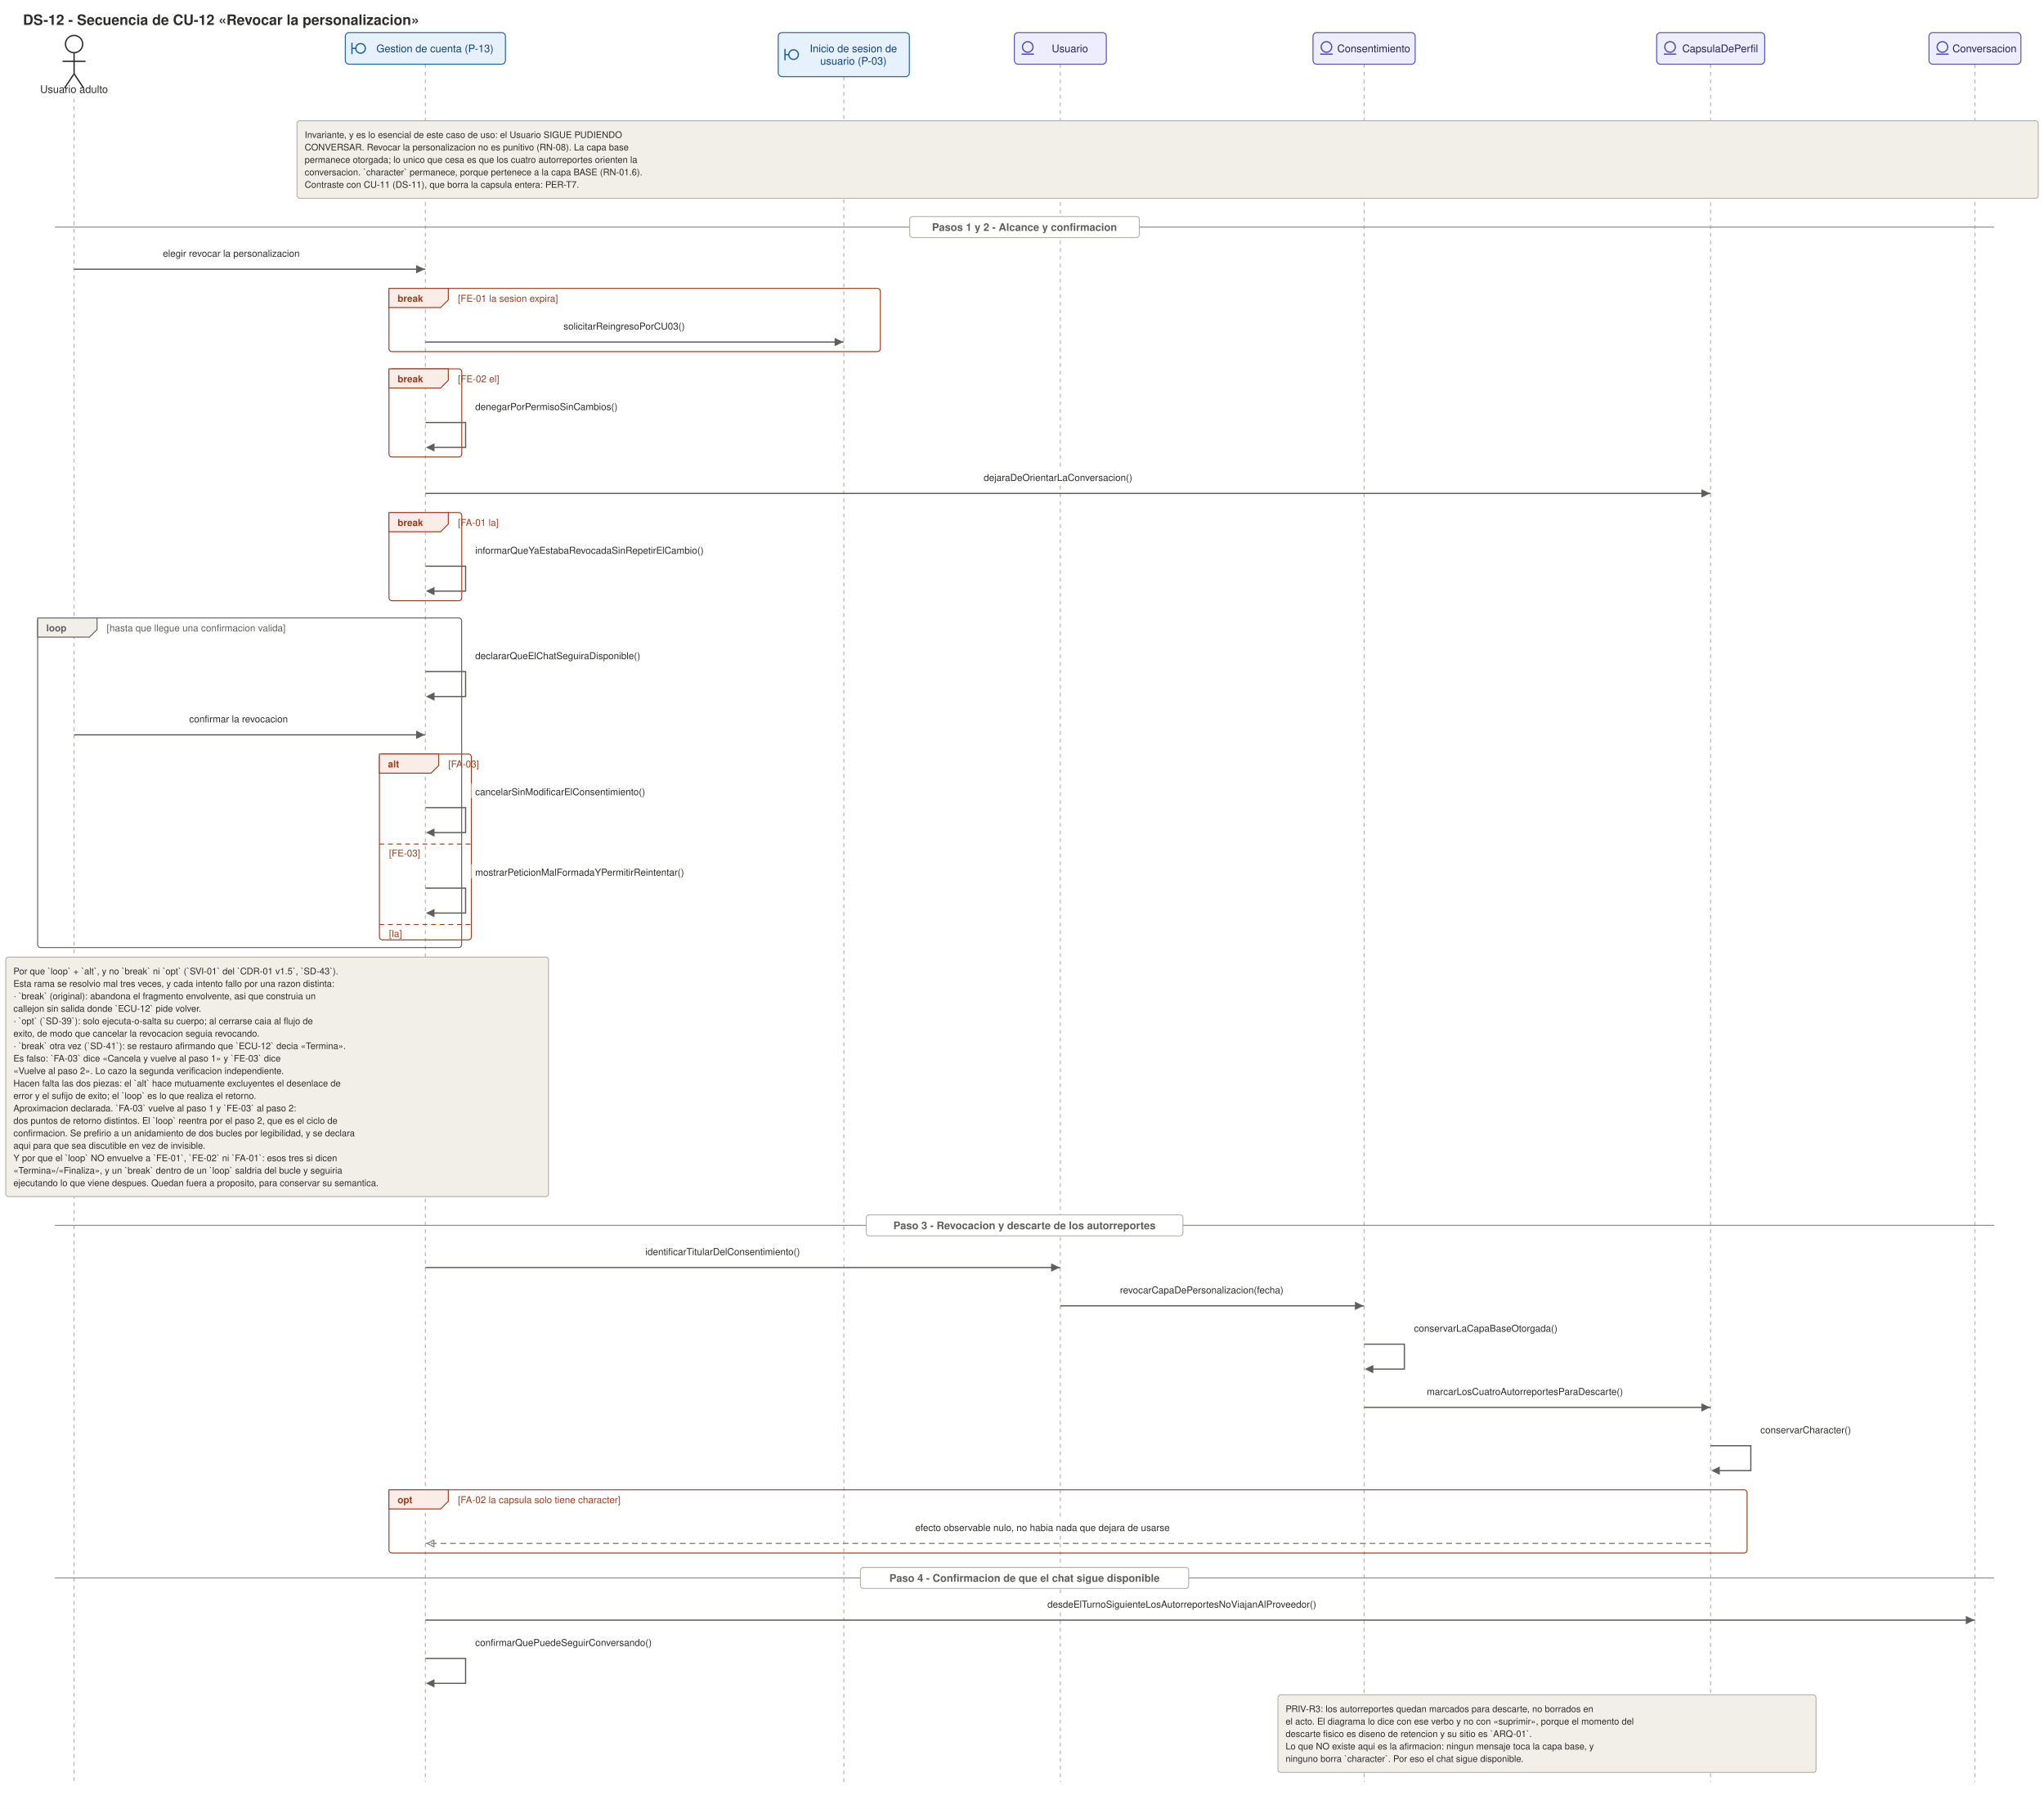
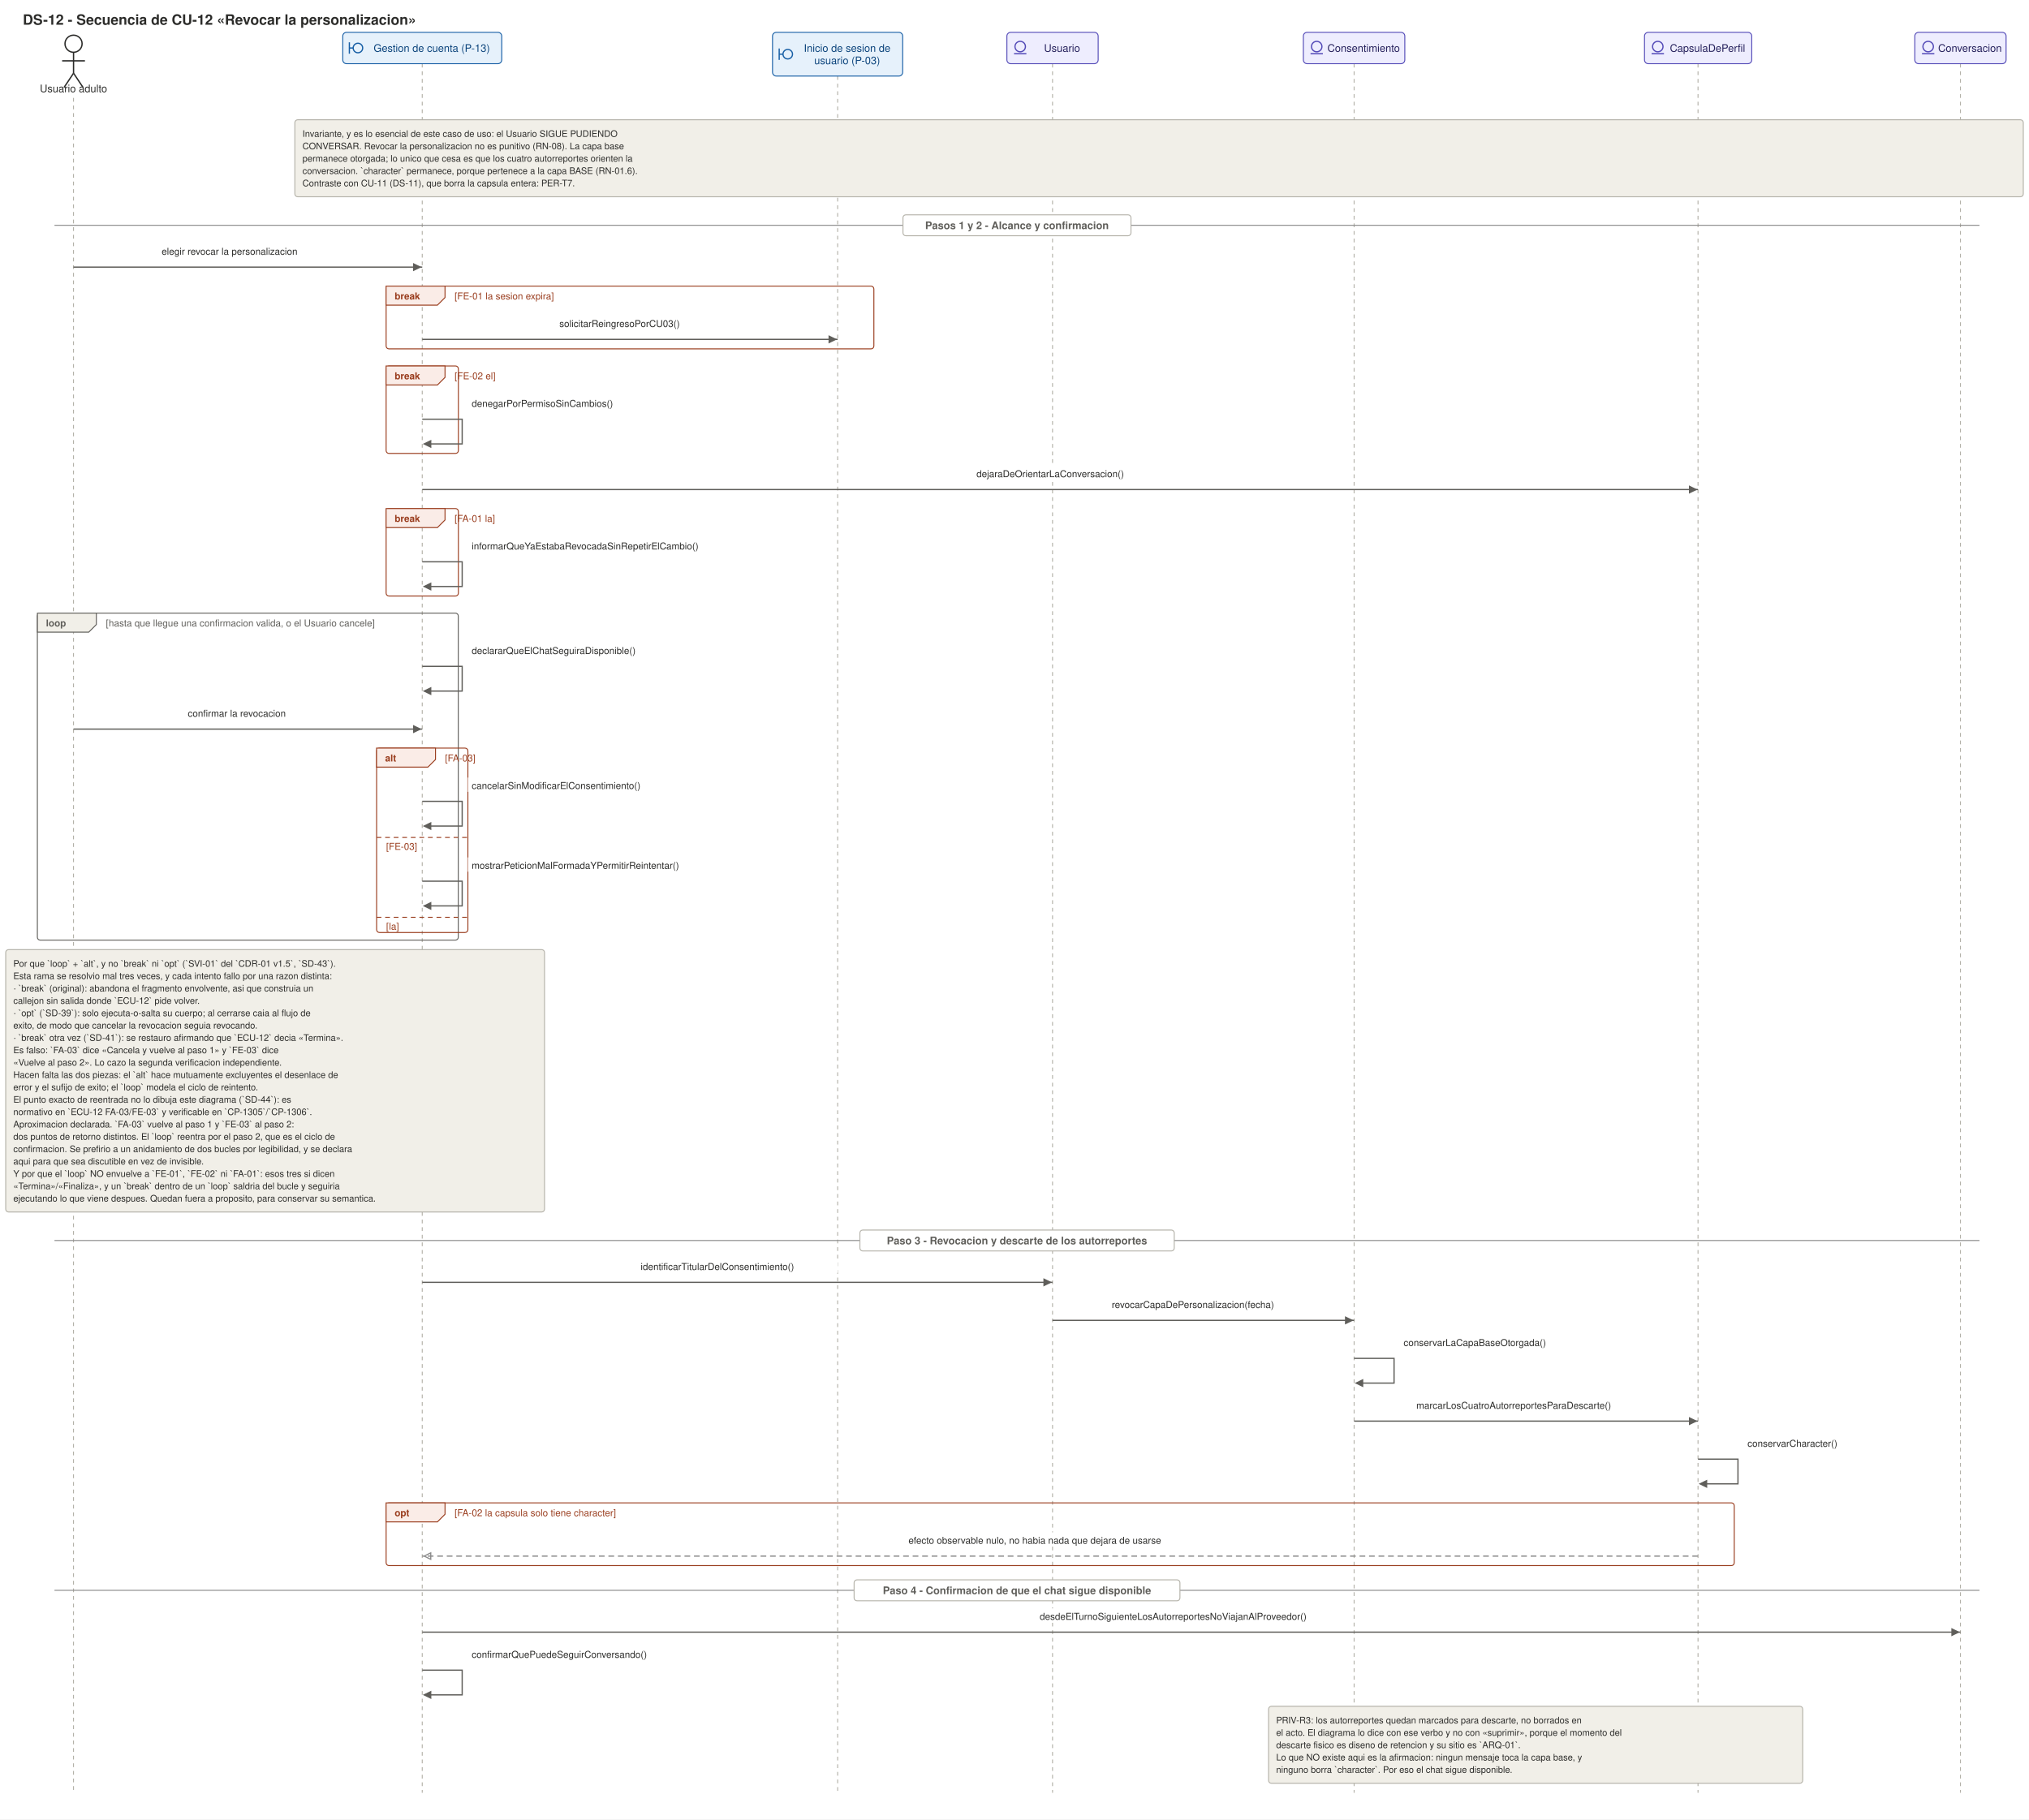
- <svg xmlns="http://www.w3.org/2000/svg" viewBox="0 0 2134 1888" width="2134" height="1888" role="img" aria-labelledby="t d" font-family="Segoe UI, Helvetica, Arial, sans-serif">
-   <rect x="0" y="0" width="2134" height="1888" fill="#FFFFFF" />
+ <svg xmlns="http://www.w3.org/2000/svg" viewBox="0 0 2134 1914" width="2134" height="1914" role="img" aria-labelledby="t d" font-family="Segoe UI, Helvetica, Arial, sans-serif">
+   <rect x="0" y="0" width="2134" height="1914" fill="#FFFFFF" />
  <text x="24" y="26" font-size="15" font-weight="600" fill="#2C2C2A">DS-12 - Secuencia de CU-12 «Revocar la personalizacion»</text>
-   <line x1="77.3" y1="103.0" x2="77.3" y2="1860.0" stroke="#B4B2A9" stroke-width="1" stroke-dasharray="4 4" />
-   <line x1="444.1" y1="67.0" x2="444.1" y2="1860.0" stroke="#B4B2A9" stroke-width="1" stroke-dasharray="4 4" />
-   <line x1="881.0" y1="80.0" x2="881.0" y2="1860.0" stroke="#B4B2A9" stroke-width="1" stroke-dasharray="4 4" />
-   <line x1="1107.0" y1="67.0" x2="1107.0" y2="1860.0" stroke="#B4B2A9" stroke-width="1" stroke-dasharray="4 4" />
-   <line x1="1424.2" y1="67.0" x2="1424.2" y2="1860.0" stroke="#B4B2A9" stroke-width="1" stroke-dasharray="4 4" />
-   <line x1="1785.9" y1="67.0" x2="1785.9" y2="1860.0" stroke="#B4B2A9" stroke-width="1" stroke-dasharray="4 4" />
-   <line x1="2061.9" y1="67.0" x2="2061.9" y2="1860.0" stroke="#B4B2A9" stroke-width="1" stroke-dasharray="4 4" />
+   <line x1="77.3" y1="103.0" x2="77.3" y2="1886.0" stroke="#B4B2A9" stroke-width="1" stroke-dasharray="4 4" />
+   <line x1="444.1" y1="67.0" x2="444.1" y2="1886.0" stroke="#B4B2A9" stroke-width="1" stroke-dasharray="4 4" />
+   <line x1="881.0" y1="80.0" x2="881.0" y2="1886.0" stroke="#B4B2A9" stroke-width="1" stroke-dasharray="4 4" />
+   <line x1="1107.0" y1="67.0" x2="1107.0" y2="1886.0" stroke="#B4B2A9" stroke-width="1" stroke-dasharray="4 4" />
+   <line x1="1424.2" y1="67.0" x2="1424.2" y2="1886.0" stroke="#B4B2A9" stroke-width="1" stroke-dasharray="4 4" />
+   <line x1="1785.9" y1="67.0" x2="1785.9" y2="1886.0" stroke="#B4B2A9" stroke-width="1" stroke-dasharray="4 4" />
+   <line x1="2061.9" y1="67.0" x2="2061.9" y2="1886.0" stroke="#B4B2A9" stroke-width="1" stroke-dasharray="4 4" />
  <rect x="406.1" y="301.0" width="513.0" height="66.0" fill="none" stroke="#993C1D" stroke-width="1" rx="3" />
  <polygon points="406.05,301 468.05,301 468.05,313 460.05,321 406.05,321" fill="#FAECE7" stroke="#993C1D" stroke-width="1" />
  <text x="415.05" y="315" font-size="10" font-weight="600" fill="#993C1D">break</text>
  <text x="478.05" y="315" font-size="10" fill="#993C1D">[FE-01 la sesion expira]</text>
  <rect x="406.1" y="385.0" width="76.0" height="92.0" fill="none" stroke="#993C1D" stroke-width="1" rx="3" />
  <polygon points="406.05,385 468.05,385 468.05,397 460.05,405 406.05,405" fill="#FAECE7" stroke="#993C1D" stroke-width="1" />
  <text x="415.05" y="399" font-size="10" font-weight="600" fill="#993C1D">break</text>
  <text x="478.05" y="399" font-size="10" fill="#993C1D">[FE-02 el]</text>
  <rect x="406.1" y="535.0" width="76.0" height="92.0" fill="none" stroke="#993C1D" stroke-width="1" rx="3" />
  <polygon points="406.05,535 468.05,535 468.05,547 460.05,555 406.05,555" fill="#FAECE7" stroke="#993C1D" stroke-width="1" />
  <text x="415.05" y="549" font-size="10" font-weight="600" fill="#993C1D">break</text>
  <text x="478.05" y="549" font-size="10" fill="#993C1D">[FA-01 la]</text>
  <rect x="39.3" y="645.0" width="442.7" height="344.0" fill="none" stroke="#5F5E5A" stroke-width="1" rx="3" />
  <polygon points="39.35,645 101.35,645 101.35,657 93.35,665 39.35,665" fill="#F1EFE8" stroke="#5F5E5A" stroke-width="1" />
  <text x="48.35" y="659" font-size="10" font-weight="600" fill="#5F5E5A">loop</text>
-   <text x="111.35" y="659" font-size="10" fill="#5F5E5A">[hasta que llegue una confirmacion valida]</text>
+   <text x="111.35" y="659" font-size="10" fill="#5F5E5A">[hasta que llegue una confirmacion valida, o el Usuario cancele]</text>
  <rect x="396.1" y="787.0" width="96.0" height="194.0" fill="none" stroke="#993C1D" stroke-width="1" rx="3" />
  <polygon points="396.05,787 458.05,787 458.05,799 450.05,807 396.05,807" fill="#FAECE7" stroke="#993C1D" stroke-width="1" />
  <text x="405.05" y="801" font-size="10" font-weight="600" fill="#993C1D">alt</text>
  <text x="468.05" y="801" font-size="10" fill="#993C1D">[FA-03]</text>
  <line x1="396.1" y1="881.0" x2="492.1" y2="881.0" stroke="#993C1D" stroke-width="1" stroke-dasharray="5 4" />
  <text x="406.1" y="894.0" font-size="10" fill="#993C1D">[FE-03]</text>
  <line x1="396.1" y1="965.0" x2="492.1" y2="965.0" stroke="#993C1D" stroke-width="1" stroke-dasharray="5 4" />
  <text x="406.1" y="978.0" font-size="10" fill="#993C1D">[la]</text>
-   <rect x="406.1" y="1555.0" width="1417.9" height="66.0" fill="none" stroke="#993C1D" stroke-width="1" rx="3" />
-   <polygon points="406.05,1555 468.05,1555 468.05,1567 460.05,1575 406.05,1575" fill="#FAECE7" stroke="#993C1D" stroke-width="1" />
-   <text x="415.05" y="1569" font-size="10" font-weight="600" fill="#993C1D">opt</text>
-   <text x="478.05" y="1569" font-size="10" fill="#993C1D">[FA-02 la capsula solo tiene character]</text>
+   <rect x="406.1" y="1581.0" width="1417.9" height="66.0" fill="none" stroke="#993C1D" stroke-width="1" rx="3" />
+   <polygon points="406.05,1581 468.05,1581 468.05,1593 460.05,1601 406.05,1601" fill="#FAECE7" stroke="#993C1D" stroke-width="1" />
+   <text x="415.05" y="1595" font-size="10" font-weight="600" fill="#993C1D">opt</text>
+   <text x="478.05" y="1595" font-size="10" fill="#993C1D">[FA-02 la capsula solo tiene character]</text>
  <line x1="57.3" y1="237.0" x2="2081.9" y2="237.0" stroke="#8a8a8a" stroke-width="1" />
  <rect x="949.7" y="226.0" width="239.8" height="22" rx="3" fill="#FFFFFF" stroke="#B4B2A9" stroke-width="1" />
  <text x="1069.6" y="241.0" font-size="11" font-weight="600" text-anchor="middle" fill="#5F5E5A">Pasos 1 y 2 - Alcance y confirmacion</text>
-   <line x1="57.3" y1="1279.0" x2="2081.9" y2="1279.0" stroke="#8a8a8a" stroke-width="1" />
-   <rect x="904.4" y="1268.0" width="330.6" height="22" rx="3" fill="#FFFFFF" stroke="#B4B2A9" stroke-width="1" />
-   <text x="1069.6" y="1283.0" font-size="11" font-weight="600" text-anchor="middle" fill="#5F5E5A">Paso 3 - Revocacion y descarte de los autorreportes</text>
-   <line x1="57.3" y1="1647.0" x2="2081.9" y2="1647.0" stroke="#8a8a8a" stroke-width="1" />
-   <rect x="898.3" y="1636.0" width="342.7" height="22" rx="3" fill="#FFFFFF" stroke="#B4B2A9" stroke-width="1" />
-   <text x="1069.6" y="1651.0" font-size="11" font-weight="600" text-anchor="middle" fill="#5F5E5A">Paso 4 - Confirmacion de que el chat sigue disponible</text>
+   <line x1="57.3" y1="1305.0" x2="2081.9" y2="1305.0" stroke="#8a8a8a" stroke-width="1" />
+   <rect x="904.4" y="1294.0" width="330.6" height="22" rx="3" fill="#FFFFFF" stroke="#B4B2A9" stroke-width="1" />
+   <text x="1069.6" y="1309.0" font-size="11" font-weight="600" text-anchor="middle" fill="#5F5E5A">Paso 3 - Revocacion y descarte de los autorreportes</text>
+   <line x1="57.3" y1="1673.0" x2="2081.9" y2="1673.0" stroke="#8a8a8a" stroke-width="1" />
+   <rect x="898.3" y="1662.0" width="342.7" height="22" rx="3" fill="#FFFFFF" stroke="#B4B2A9" stroke-width="1" />
+   <text x="1069.6" y="1677.0" font-size="11" font-weight="600" text-anchor="middle" fill="#5F5E5A">Paso 4 - Confirmacion de que el chat sigue disponible</text>
  <line x1="77.3" y1="281.0" x2="444.1" y2="281.0" stroke="#5F5E5A" stroke-width="1.3" />
  <polygon points="442.05,281 435.05,277.6 435.05,284.4" fill="#5F5E5A" stroke="#5F5E5A" stroke-width="1.2" />
  <rect x="166.0" y="256.0" width="189.5" height="15.0" fill="#FFFFFF" />
  <text x="170.0" y="268.0" font-size="10" fill="#2C2C2A">elegir revocar la personalizacion</text>
  <line x1="444.1" y1="357.0" x2="881.0" y2="357.0" stroke="#5F5E5A" stroke-width="1.3" />
  <polygon points="879,357 872,353.6 872,360.4" fill="#5F5E5A" stroke="#5F5E5A" stroke-width="1.2" />
  <rect x="584.3" y="332.0" width="156.5" height="15.0" fill="#FFFFFF" />
  <text x="588.3" y="344.0" font-size="10" fill="#2C2C2A">solicitarReingresoPorCU03()</text>
  <polyline points="444.1,441.0 486.1,441.0 486.1,467.0 453.1,467.0" fill="none" stroke="#5F5E5A" stroke-width="1.3" />
  <polygon points="446.05,467 453.05,463.6 453.05,470.4" fill="#5F5E5A" stroke="#5F5E5A" stroke-width="1.2" />
  <rect x="492.1" y="416.0" width="167.5" height="15.0" fill="#FFFFFF" />
  <text x="496.1" y="428.0" font-size="10" fill="#2C2C2A">denegarPorPermisoSinCambios()</text>
  <line x1="444.1" y1="515.0" x2="1785.9" y2="515.0" stroke="#5F5E5A" stroke-width="1.3" />
  <polygon points="1783.95,515 1776.95,511.6 1776.95,518.4" fill="#5F5E5A" stroke="#5F5E5A" stroke-width="1.2" />
  <rect x="1023.0" y="490.0" width="184.0" height="15.0" fill="#FFFFFF" />
  <text x="1027.0" y="502.0" font-size="10" fill="#2C2C2A">dejaraDeOrientarLaConversacion()</text>
  <polyline points="444.1,591.0 486.1,591.0 486.1,617.0 453.1,617.0" fill="none" stroke="#5F5E5A" stroke-width="1.3" />
  <polygon points="446.05,617 453.05,613.6 453.05,620.4" fill="#5F5E5A" stroke="#5F5E5A" stroke-width="1.2" />
  <rect x="492.1" y="566.0" width="266.5" height="15.0" fill="#FFFFFF" />
  <text x="496.1" y="578.0" font-size="10" fill="#2C2C2A">informarQueYaEstabaRevocadaSinRepetirElCambio()</text>
  <polyline points="444.1,701.0 486.1,701.0 486.1,727.0 453.1,727.0" fill="none" stroke="#5F5E5A" stroke-width="1.3" />
  <polygon points="446.05,727 453.05,723.6 453.05,730.4" fill="#5F5E5A" stroke="#5F5E5A" stroke-width="1.2" />
  <rect x="492.1" y="676.0" width="206.0" height="15.0" fill="#FFFFFF" />
  <text x="496.1" y="688.0" font-size="10" fill="#2C2C2A">declararQueElChatSeguiraDisponible()</text>
  <line x1="77.3" y1="767.0" x2="444.1" y2="767.0" stroke="#5F5E5A" stroke-width="1.3" />
  <polygon points="442.05,767 435.05,763.6 435.05,770.4" fill="#5F5E5A" stroke="#5F5E5A" stroke-width="1.2" />
  <rect x="193.5" y="742.0" width="134.5" height="15.0" fill="#FFFFFF" />
  <text x="197.5" y="754.0" font-size="10" fill="#2C2C2A">confirmar la revocacion</text>
  <polyline points="444.1,843.0 486.1,843.0 486.1,869.0 453.1,869.0" fill="none" stroke="#5F5E5A" stroke-width="1.3" />
  <polygon points="446.05,869 453.05,865.6 453.05,872.4" fill="#5F5E5A" stroke="#5F5E5A" stroke-width="1.2" />
  <rect x="492.1" y="818.0" width="217.0" height="15.0" fill="#FFFFFF" />
  <text x="496.1" y="830.0" font-size="10" fill="#2C2C2A">cancelarSinModificarElConsentimiento()</text>
  <polyline points="444.1,927.0 486.1,927.0 486.1,953.0 453.1,953.0" fill="none" stroke="#5F5E5A" stroke-width="1.3" />
  <polygon points="446.05,953 453.05,949.6 453.05,956.4" fill="#5F5E5A" stroke="#5F5E5A" stroke-width="1.2" />
  <rect x="492.1" y="902.0" width="261.0" height="15.0" fill="#FFFFFF" />
  <text x="496.1" y="914.0" font-size="10" fill="#2C2C2A">mostrarPeticionMalFormadaYPermitirReintentar()</text>
-   <line x1="444.1" y1="1323.0" x2="1107.0" y2="1323.0" stroke="#5F5E5A" stroke-width="1.3" />
-   <polygon points="1105.0,1323 1098.0,1319.6 1098.0,1326.4" fill="#5F5E5A" stroke="#5F5E5A" stroke-width="1.2" />
-   <rect x="669.8" y="1298.0" width="211.5" height="15.0" fill="#FFFFFF" />
-   <text x="673.8" y="1310.0" font-size="10" fill="#2C2C2A">identificarTitularDelConsentimiento()</text>
-   <line x1="1107.0" y1="1363.0" x2="1424.2" y2="1363.0" stroke="#5F5E5A" stroke-width="1.3" />
-   <polygon points="1422.2,1363 1415.2,1359.6 1415.2,1366.4" fill="#5F5E5A" stroke="#5F5E5A" stroke-width="1.2" />
-   <rect x="1165.3" y="1338.0" width="200.5" height="15.0" fill="#FFFFFF" />
-   <text x="1169.3" y="1350.0" font-size="10" fill="#2C2C2A">revocarCapaDePersonalizacion(fecha)</text>
-   <polyline points="1424.2,1403.0 1466.2,1403.0 1466.2,1429.0 1433.2,1429.0" fill="none" stroke="#5F5E5A" stroke-width="1.3" />
-   <polygon points="1426.2,1429 1433.2,1425.6 1433.2,1432.4" fill="#5F5E5A" stroke="#5F5E5A" stroke-width="1.2" />
-   <rect x="1472.2" y="1378.0" width="167.5" height="15.0" fill="#FFFFFF" />
-   <text x="1476.2" y="1390.0" font-size="10" fill="#2C2C2A">conservarLaCapaBaseOtorgada()</text>
-   <line x1="1424.2" y1="1469.0" x2="1785.9" y2="1469.0" stroke="#5F5E5A" stroke-width="1.3" />
-   <polygon points="1783.95,1469 1776.95,1465.6 1776.95,1472.4" fill="#5F5E5A" stroke="#5F5E5A" stroke-width="1.2" />
-   <rect x="1485.6" y="1444.0" width="239.0" height="15.0" fill="#FFFFFF" />
-   <text x="1489.6" y="1456.0" font-size="10" fill="#2C2C2A">marcarLosCuatroAutorreportesParaDescarte()</text>
-   <polyline points="1785.9,1509.0 1827.9,1509.0 1827.9,1535.0 1794.9,1535.0" fill="none" stroke="#5F5E5A" stroke-width="1.3" />
-   <polygon points="1787.95,1535 1794.95,1531.6 1794.95,1538.4" fill="#5F5E5A" stroke="#5F5E5A" stroke-width="1.2" />
-   <rect x="1833.9" y="1484.0" width="118.0" height="15.0" fill="#FFFFFF" />
-   <text x="1837.9" y="1496.0" font-size="10" fill="#2C2C2A">conservarCharacter()</text>
-   <line x1="1785.9" y1="1611.0" x2="444.1" y2="1611.0" stroke="#8a8a8a" stroke-width="1.3" stroke-dasharray="6 4" />
-   <polygon points="446.05,1611 453.05,1607.6 453.05,1614.4" fill="none" stroke="#8a8a8a" stroke-width="1.2" />
-   <rect x="951.5" y="1586.0" width="327.0" height="15.0" fill="#FFFFFF" />
-   <text x="955.5" y="1598.0" font-size="10" fill="#2C2C2A">efecto observable nulo, no habia nada que dejara de usarse</text>
-   <line x1="444.1" y1="1691.0" x2="2061.9" y2="1691.0" stroke="#5F5E5A" stroke-width="1.3" />
-   <polygon points="2059.95,1691 2052.95,1687.6 2052.95,1694.4" fill="#5F5E5A" stroke="#5F5E5A" stroke-width="1.2" />
-   <rect x="1089.5" y="1666.0" width="327.0" height="15.0" fill="#FFFFFF" />
-   <text x="1093.5" y="1678.0" font-size="10" fill="#2C2C2A">desdeElTurnoSiguienteLosAutorreportesNoViajanAlProveedor()</text>
-   <polyline points="444.1,1731.0 486.1,1731.0 486.1,1757.0 453.1,1757.0" fill="none" stroke="#5F5E5A" stroke-width="1.3" />
-   <polygon points="446.05,1757 453.05,1753.6 453.05,1760.4" fill="#5F5E5A" stroke="#5F5E5A" stroke-width="1.2" />
-   <rect x="492.1" y="1706.0" width="206.0" height="15.0" fill="#FFFFFF" />
-   <text x="496.1" y="1718.0" font-size="10" fill="#2C2C2A">confirmarQuePuedeSeguirConversando()</text>
+   <line x1="444.1" y1="1349.0" x2="1107.0" y2="1349.0" stroke="#5F5E5A" stroke-width="1.3" />
+   <polygon points="1105.0,1349 1098.0,1345.6 1098.0,1352.4" fill="#5F5E5A" stroke="#5F5E5A" stroke-width="1.2" />
+   <rect x="669.8" y="1324.0" width="211.5" height="15.0" fill="#FFFFFF" />
+   <text x="673.8" y="1336.0" font-size="10" fill="#2C2C2A">identificarTitularDelConsentimiento()</text>
+   <line x1="1107.0" y1="1389.0" x2="1424.2" y2="1389.0" stroke="#5F5E5A" stroke-width="1.3" />
+   <polygon points="1422.2,1389 1415.2,1385.6 1415.2,1392.4" fill="#5F5E5A" stroke="#5F5E5A" stroke-width="1.2" />
+   <rect x="1165.3" y="1364.0" width="200.5" height="15.0" fill="#FFFFFF" />
+   <text x="1169.3" y="1376.0" font-size="10" fill="#2C2C2A">revocarCapaDePersonalizacion(fecha)</text>
+   <polyline points="1424.2,1429.0 1466.2,1429.0 1466.2,1455.0 1433.2,1455.0" fill="none" stroke="#5F5E5A" stroke-width="1.3" />
+   <polygon points="1426.2,1455 1433.2,1451.6 1433.2,1458.4" fill="#5F5E5A" stroke="#5F5E5A" stroke-width="1.2" />
+   <rect x="1472.2" y="1404.0" width="167.5" height="15.0" fill="#FFFFFF" />
+   <text x="1476.2" y="1416.0" font-size="10" fill="#2C2C2A">conservarLaCapaBaseOtorgada()</text>
+   <line x1="1424.2" y1="1495.0" x2="1785.9" y2="1495.0" stroke="#5F5E5A" stroke-width="1.3" />
+   <polygon points="1783.95,1495 1776.95,1491.6 1776.95,1498.4" fill="#5F5E5A" stroke="#5F5E5A" stroke-width="1.2" />
+   <rect x="1485.6" y="1470.0" width="239.0" height="15.0" fill="#FFFFFF" />
+   <text x="1489.6" y="1482.0" font-size="10" fill="#2C2C2A">marcarLosCuatroAutorreportesParaDescarte()</text>
+   <polyline points="1785.9,1535.0 1827.9,1535.0 1827.9,1561.0 1794.9,1561.0" fill="none" stroke="#5F5E5A" stroke-width="1.3" />
+   <polygon points="1787.95,1561 1794.95,1557.6 1794.95,1564.4" fill="#5F5E5A" stroke="#5F5E5A" stroke-width="1.2" />
+   <rect x="1833.9" y="1510.0" width="118.0" height="15.0" fill="#FFFFFF" />
+   <text x="1837.9" y="1522.0" font-size="10" fill="#2C2C2A">conservarCharacter()</text>
+   <line x1="1785.9" y1="1637.0" x2="444.1" y2="1637.0" stroke="#8a8a8a" stroke-width="1.3" stroke-dasharray="6 4" />
+   <polygon points="446.05,1637 453.05,1633.6 453.05,1640.4" fill="none" stroke="#8a8a8a" stroke-width="1.2" />
+   <rect x="951.5" y="1612.0" width="327.0" height="15.0" fill="#FFFFFF" />
+   <text x="955.5" y="1624.0" font-size="10" fill="#2C2C2A">efecto observable nulo, no habia nada que dejara de usarse</text>
+   <line x1="444.1" y1="1717.0" x2="2061.9" y2="1717.0" stroke="#5F5E5A" stroke-width="1.3" />
+   <polygon points="2059.95,1717 2052.95,1713.6 2052.95,1720.4" fill="#5F5E5A" stroke="#5F5E5A" stroke-width="1.2" />
+   <rect x="1089.5" y="1692.0" width="327.0" height="15.0" fill="#FFFFFF" />
+   <text x="1093.5" y="1704.0" font-size="10" fill="#2C2C2A">desdeElTurnoSiguienteLosAutorreportesNoViajanAlProveedor()</text>
+   <polyline points="444.1,1757.0 486.1,1757.0 486.1,1783.0 453.1,1783.0" fill="none" stroke="#5F5E5A" stroke-width="1.3" />
+   <polygon points="446.05,1783 453.05,1779.6 453.05,1786.4" fill="#5F5E5A" stroke="#5F5E5A" stroke-width="1.2" />
+   <rect x="492.1" y="1732.0" width="206.0" height="15.0" fill="#FFFFFF" />
+   <text x="496.1" y="1744.0" font-size="10" fill="#2C2C2A">confirmarQuePuedeSeguirConversando()</text>
  <rect x="310.1" y="126.0" width="1817.9" height="81.0" fill="#F1EFE8" stroke="#B4B2A9" stroke-width="1" rx="3" />
  <text x="318.1" y="144.0" font-size="9.5" fill="#2C2C2A">Invariante, y es lo esencial de este caso de uso: el Usuario SIGUE PUDIENDO</text>
  <text x="318.1" y="157.0" font-size="9.5" fill="#2C2C2A">CONVERSAR. Revocar la personalizacion no es punitivo (RN-08). La capa base</text>
  <text x="318.1" y="170.0" font-size="9.5" fill="#2C2C2A">permanece otorgada; lo unico que cesa es que los cuatro autorreportes orienten la</text>
  <text x="318.1" y="183.0" font-size="9.5" fill="#2C2C2A">conversacion. `character` permanece, porque pertenece a la capa BASE (RN-01.6).</text>
  <text x="318.1" y="196.0" font-size="9.5" fill="#2C2C2A">Contraste con CU-11 (DS-11), que borra la capsula entera: PER-T7.</text>
-   <rect x="6.0" y="999.0" width="566.7" height="250.0" fill="#F1EFE8" stroke="#B4B2A9" stroke-width="1" rx="3" />
+   <rect x="6.0" y="999.0" width="566.7" height="276.0" fill="#F1EFE8" stroke="#B4B2A9" stroke-width="1" rx="3" />
  <text x="14.0" y="1017.0" font-size="9.5" fill="#2C2C2A">Por que `loop` + `alt`, y no `break` ni `opt` (`SVI-01` del `CDR-01 v1.5`, `SD-43`).</text>
  <text x="14.0" y="1030.0" font-size="9.5" fill="#2C2C2A">Esta rama se resolvio mal tres veces, y cada intento fallo por una razon distinta:</text>
  <text x="14.0" y="1043.0" font-size="9.5" fill="#2C2C2A">· `break` (original): abandona el fragmento envolvente, asi que construia un</text>
  <text x="14.0" y="1056.0" font-size="9.5" fill="#2C2C2A">callejon sin salida donde `ECU-12` pide volver.</text>
  <text x="14.0" y="1069.0" font-size="9.5" fill="#2C2C2A">· `opt` (`SD-39`): solo ejecuta-o-salta su cuerpo; al cerrarse caia al flujo de</text>
  <text x="14.0" y="1082.0" font-size="9.5" fill="#2C2C2A">exito, de modo que cancelar la revocacion seguia revocando.</text>
  <text x="14.0" y="1095.0" font-size="9.5" fill="#2C2C2A">· `break` otra vez (`SD-41`): se restauro afirmando que `ECU-12` decia «Termina».</text>
  <text x="14.0" y="1108.0" font-size="9.5" fill="#2C2C2A">Es falso: `FA-03` dice «Cancela y vuelve al paso 1» y `FE-03` dice</text>
  <text x="14.0" y="1121.0" font-size="9.5" fill="#2C2C2A">«Vuelve al paso 2». Lo cazo la segunda verificacion independiente.</text>
  <text x="14.0" y="1134.0" font-size="9.5" fill="#2C2C2A">Hacen falta las dos piezas: el `alt` hace mutuamente excluyentes el desenlace de</text>
-   <text x="14.0" y="1147.0" font-size="9.5" fill="#2C2C2A">error y el sufijo de exito; el `loop` es lo que realiza el retorno.</text>
-   <text x="14.0" y="1160.0" font-size="9.5" fill="#2C2C2A">Aproximacion declarada. `FA-03` vuelve al paso 1 y `FE-03` al paso 2:</text>
-   <text x="14.0" y="1173.0" font-size="9.5" fill="#2C2C2A">dos puntos de retorno distintos. El `loop` reentra por el paso 2, que es el ciclo de</text>
-   <text x="14.0" y="1186.0" font-size="9.5" fill="#2C2C2A">confirmacion. Se prefirio a un anidamiento de dos bucles por legibilidad, y se declara</text>
-   <text x="14.0" y="1199.0" font-size="9.5" fill="#2C2C2A">aqui para que sea discutible en vez de invisible.</text>
-   <text x="14.0" y="1212.0" font-size="9.5" fill="#2C2C2A">Y por que el `loop` NO envuelve a `FE-01`, `FE-02` ni `FA-01`: esos tres si dicen</text>
-   <text x="14.0" y="1225.0" font-size="9.5" fill="#2C2C2A">«Termina»/«Finaliza», y un `break` dentro de un `loop` saldria del bucle y seguiria</text>
-   <text x="14.0" y="1238.0" font-size="9.5" fill="#2C2C2A">ejecutando lo que viene despues. Quedan fuera a proposito, para conservar su semantica.</text>
-   <rect x="1334.2" y="1769.0" width="561.8" height="81.0" fill="#F1EFE8" stroke="#B4B2A9" stroke-width="1" rx="3" />
-   <text x="1342.2" y="1787.0" font-size="9.5" fill="#2C2C2A">PRIV-R3: los autorreportes quedan marcados para descarte, no borrados en</text>
-   <text x="1342.2" y="1800.0" font-size="9.5" fill="#2C2C2A">el acto. El diagrama lo dice con ese verbo y no con «suprimir», porque el momento del</text>
-   <text x="1342.2" y="1813.0" font-size="9.5" fill="#2C2C2A">descarte fisico es diseno de retencion y su sitio es `ARQ-01`.</text>
-   <text x="1342.2" y="1826.0" font-size="9.5" fill="#2C2C2A">Lo que NO existe aqui es la afirmacion: ningun mensaje toca la capa base, y</text>
-   <text x="1342.2" y="1839.0" font-size="9.5" fill="#2C2C2A">ninguno borra `character`. Por eso el chat sigue disponible.</text>
+   <text x="14.0" y="1147.0" font-size="9.5" fill="#2C2C2A">error y el sufijo de exito; el `loop` modela el ciclo de reintento.</text>
+   <text x="14.0" y="1160.0" font-size="9.5" fill="#2C2C2A">El punto exacto de reentrada no lo dibuja este diagrama (`SD-44`): es</text>
+   <text x="14.0" y="1173.0" font-size="9.5" fill="#2C2C2A">normativo en `ECU-12 FA-03/FE-03` y verificable en `CP-1305`/`CP-1306`.</text>
+   <text x="14.0" y="1186.0" font-size="9.5" fill="#2C2C2A">Aproximacion declarada. `FA-03` vuelve al paso 1 y `FE-03` al paso 2:</text>
+   <text x="14.0" y="1199.0" font-size="9.5" fill="#2C2C2A">dos puntos de retorno distintos. El `loop` reentra por el paso 2, que es el ciclo de</text>
+   <text x="14.0" y="1212.0" font-size="9.5" fill="#2C2C2A">confirmacion. Se prefirio a un anidamiento de dos bucles por legibilidad, y se declara</text>
+   <text x="14.0" y="1225.0" font-size="9.5" fill="#2C2C2A">aqui para que sea discutible en vez de invisible.</text>
+   <text x="14.0" y="1238.0" font-size="9.5" fill="#2C2C2A">Y por que el `loop` NO envuelve a `FE-01`, `FE-02` ni `FA-01`: esos tres si dicen</text>
+   <text x="14.0" y="1251.0" font-size="9.5" fill="#2C2C2A">«Termina»/«Finaliza», y un `break` dentro de un `loop` saldria del bucle y seguiria</text>
+   <text x="14.0" y="1264.0" font-size="9.5" fill="#2C2C2A">ejecutando lo que viene despues. Quedan fuera a proposito, para conservar su semantica.</text>
+   <rect x="1334.2" y="1795.0" width="561.8" height="81.0" fill="#F1EFE8" stroke="#B4B2A9" stroke-width="1" rx="3" />
+   <text x="1342.2" y="1813.0" font-size="9.5" fill="#2C2C2A">PRIV-R3: los autorreportes quedan marcados para descarte, no borrados en</text>
+   <text x="1342.2" y="1826.0" font-size="9.5" fill="#2C2C2A">el acto. El diagrama lo dice con ese verbo y no con «suprimir», porque el momento del</text>
+   <text x="1342.2" y="1839.0" font-size="9.5" fill="#2C2C2A">descarte fisico es diseno de retencion y su sitio es `ARQ-01`.</text>
+   <text x="1342.2" y="1852.0" font-size="9.5" fill="#2C2C2A">Lo que NO existe aqui es la afirmacion: ningun mensaje toca la capa base, y</text>
+   <text x="1342.2" y="1865.0" font-size="9.5" fill="#2C2C2A">ninguno borra `character`. Por eso el chat sigue disponible.</text>
  <g fill="none" stroke="#2C2C2A" stroke-width="1.4">
    <circle cx="77.35" cy="46" r="9" />
    <line x1="77.35" y1="55" x2="77.35" y2="77" />
    <line x1="65.35" y1="64" x2="89.35" y2="64" />
    <line x1="77.35" y1="77" x2="67.35" y2="92" />
    <line x1="77.35" y1="77" x2="87.35" y2="92" />
  </g>
  <text x="77.3" y="97.0" font-size="11" text-anchor="middle" fill="#2C2C2A">Usuario adulto</text>
  <rect x="360.5" y="34.0" width="167.2" height="33.0" rx="4" fill="#E6F1FB" stroke="#185FA5" stroke-width="1" />
  <g fill="none" stroke="#185FA5" stroke-width="1.3">
    <line x1="367.45" y1="44.5" x2="367.45" y2="56.5" />
    <line x1="367.45" y1="50.5" x2="371.45" y2="50.5" />
    <circle cx="376.45" cy="50.5" r="5" />
  </g>
  <text x="454.1" y="54.5" font-size="11" text-anchor="middle" fill="#0C447C">Gestion de cuenta (P-13)</text>
  <rect x="812.5" y="34.0" width="136.9" height="46.0" rx="4" fill="#E6F1FB" stroke="#185FA5" stroke-width="1" />
  <g fill="none" stroke="#185FA5" stroke-width="1.3">
    <line x1="819.525" y1="51.0" x2="819.525" y2="63.0" />
    <line x1="819.525" y1="57.0" x2="823.525" y2="57.0" />
    <circle cx="828.525" cy="57.0" r="5" />
  </g>
  <text x="891.0" y="54.5" font-size="11" text-anchor="middle" fill="#0C447C">Inicio de sesion de</text>
  <text x="891.0" y="67.5" font-size="11" text-anchor="middle" fill="#0C447C">usuario (P-03)</text>
  <rect x="1059.0" y="34.0" width="96.0" height="33.0" rx="4" fill="#EEEDFE" stroke="#534AB7" stroke-width="1" />
  <g fill="none" stroke="#534AB7" stroke-width="1.3">
    <circle cx="1073.0" cy="49.0" r="5.5" />
    <line x1="1066.5" y1="56.5" x2="1079.5" y2="56.5" />
  </g>
  <text x="1117.0" y="54.5" font-size="11" text-anchor="middle" fill="#26215C">Usuario</text>
  <rect x="1370.8" y="34.0" width="106.7" height="33.0" rx="4" fill="#EEEDFE" stroke="#534AB7" stroke-width="1" />
  <g fill="none" stroke="#534AB7" stroke-width="1.3">
    <circle cx="1384.85" cy="49.0" r="5.5" />
    <line x1="1378.35" y1="56.5" x2="1391.35" y2="56.5" />
  </g>
  <text x="1434.2" y="54.5" font-size="11" text-anchor="middle" fill="#26215C">Consentimiento</text>
  <rect x="1729.6" y="34.0" width="112.8" height="33.0" rx="4" fill="#EEEDFE" stroke="#534AB7" stroke-width="1" />
  <g fill="none" stroke="#534AB7" stroke-width="1.3">
    <circle cx="1743.575" cy="49.0" r="5.5" />
    <line x1="1737.075" y1="56.5" x2="1750.075" y2="56.5" />
  </g>
  <text x="1795.9" y="54.5" font-size="11" text-anchor="middle" fill="#26215C">CapsulaDePerfil</text>
  <rect x="2013.9" y="34.0" width="96.0" height="33.0" rx="4" fill="#EEEDFE" stroke="#534AB7" stroke-width="1" />
  <g fill="none" stroke="#534AB7" stroke-width="1.3">
    <circle cx="2027.95" cy="49.0" r="5.5" />
    <line x1="2021.45" y1="56.5" x2="2034.45" y2="56.5" />
  </g>
  <text x="2071.9" y="54.5" font-size="11" text-anchor="middle" fill="#26215C">Conversacion</text>
</svg>
